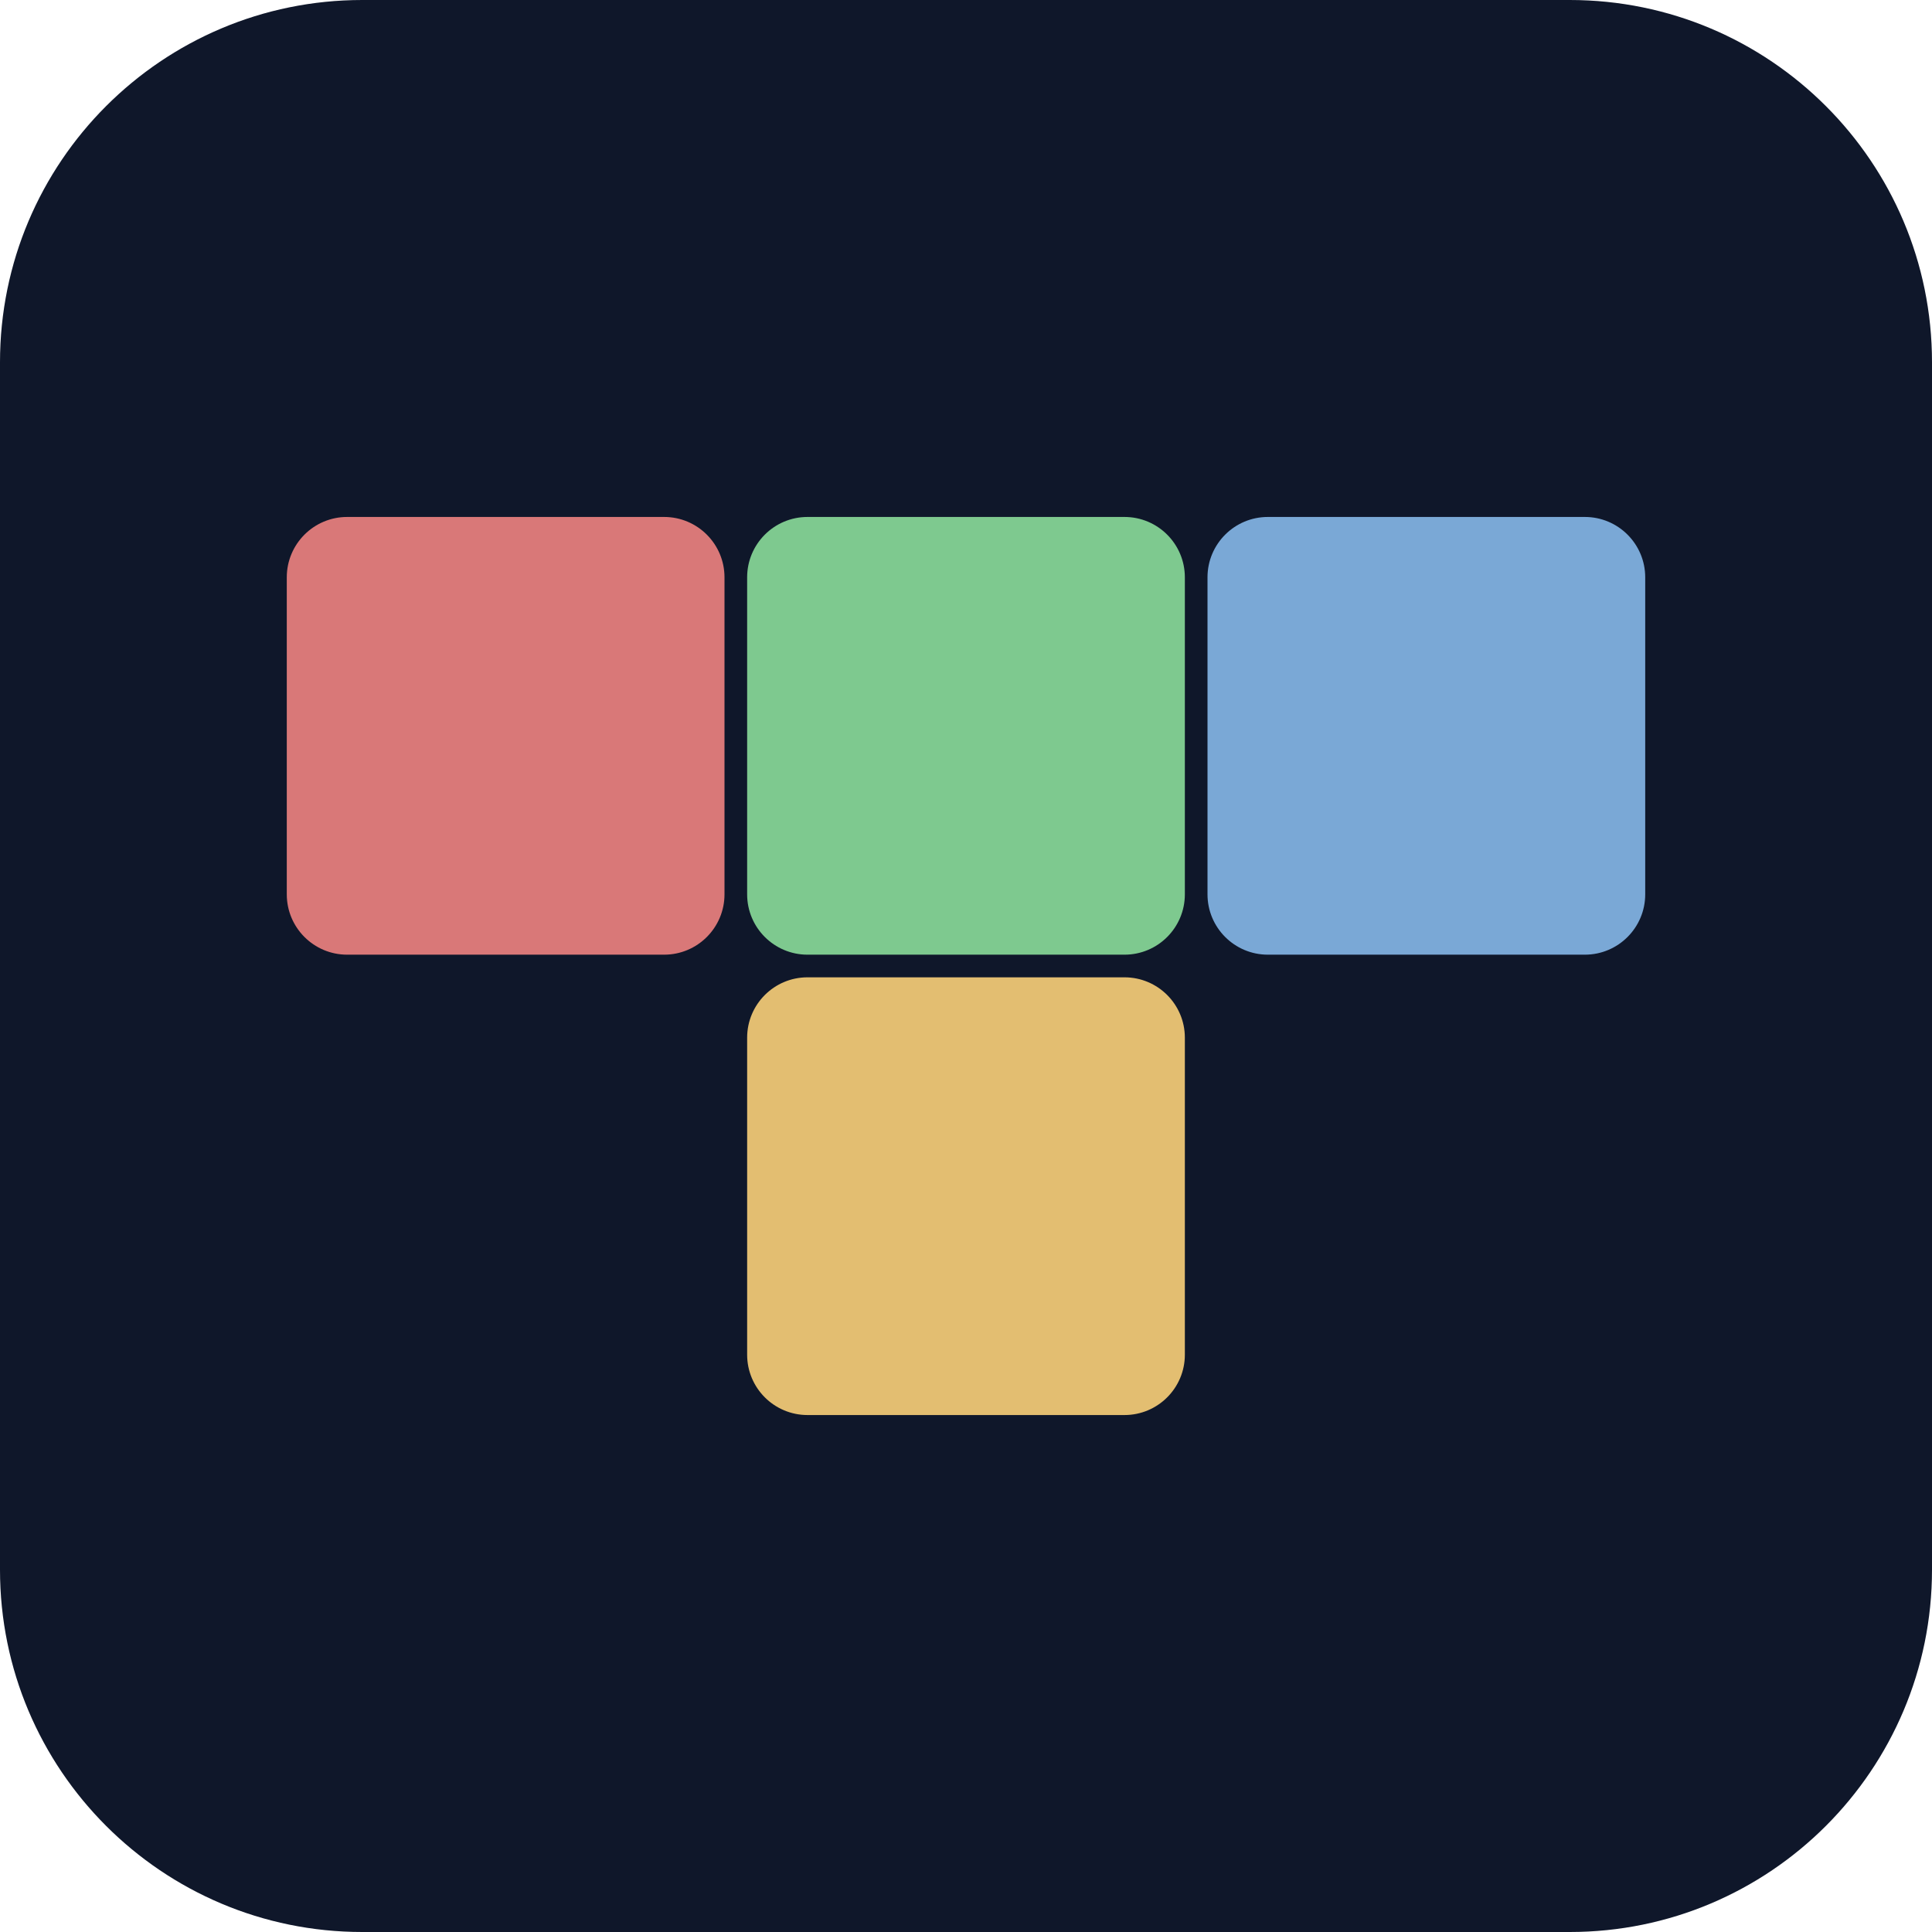
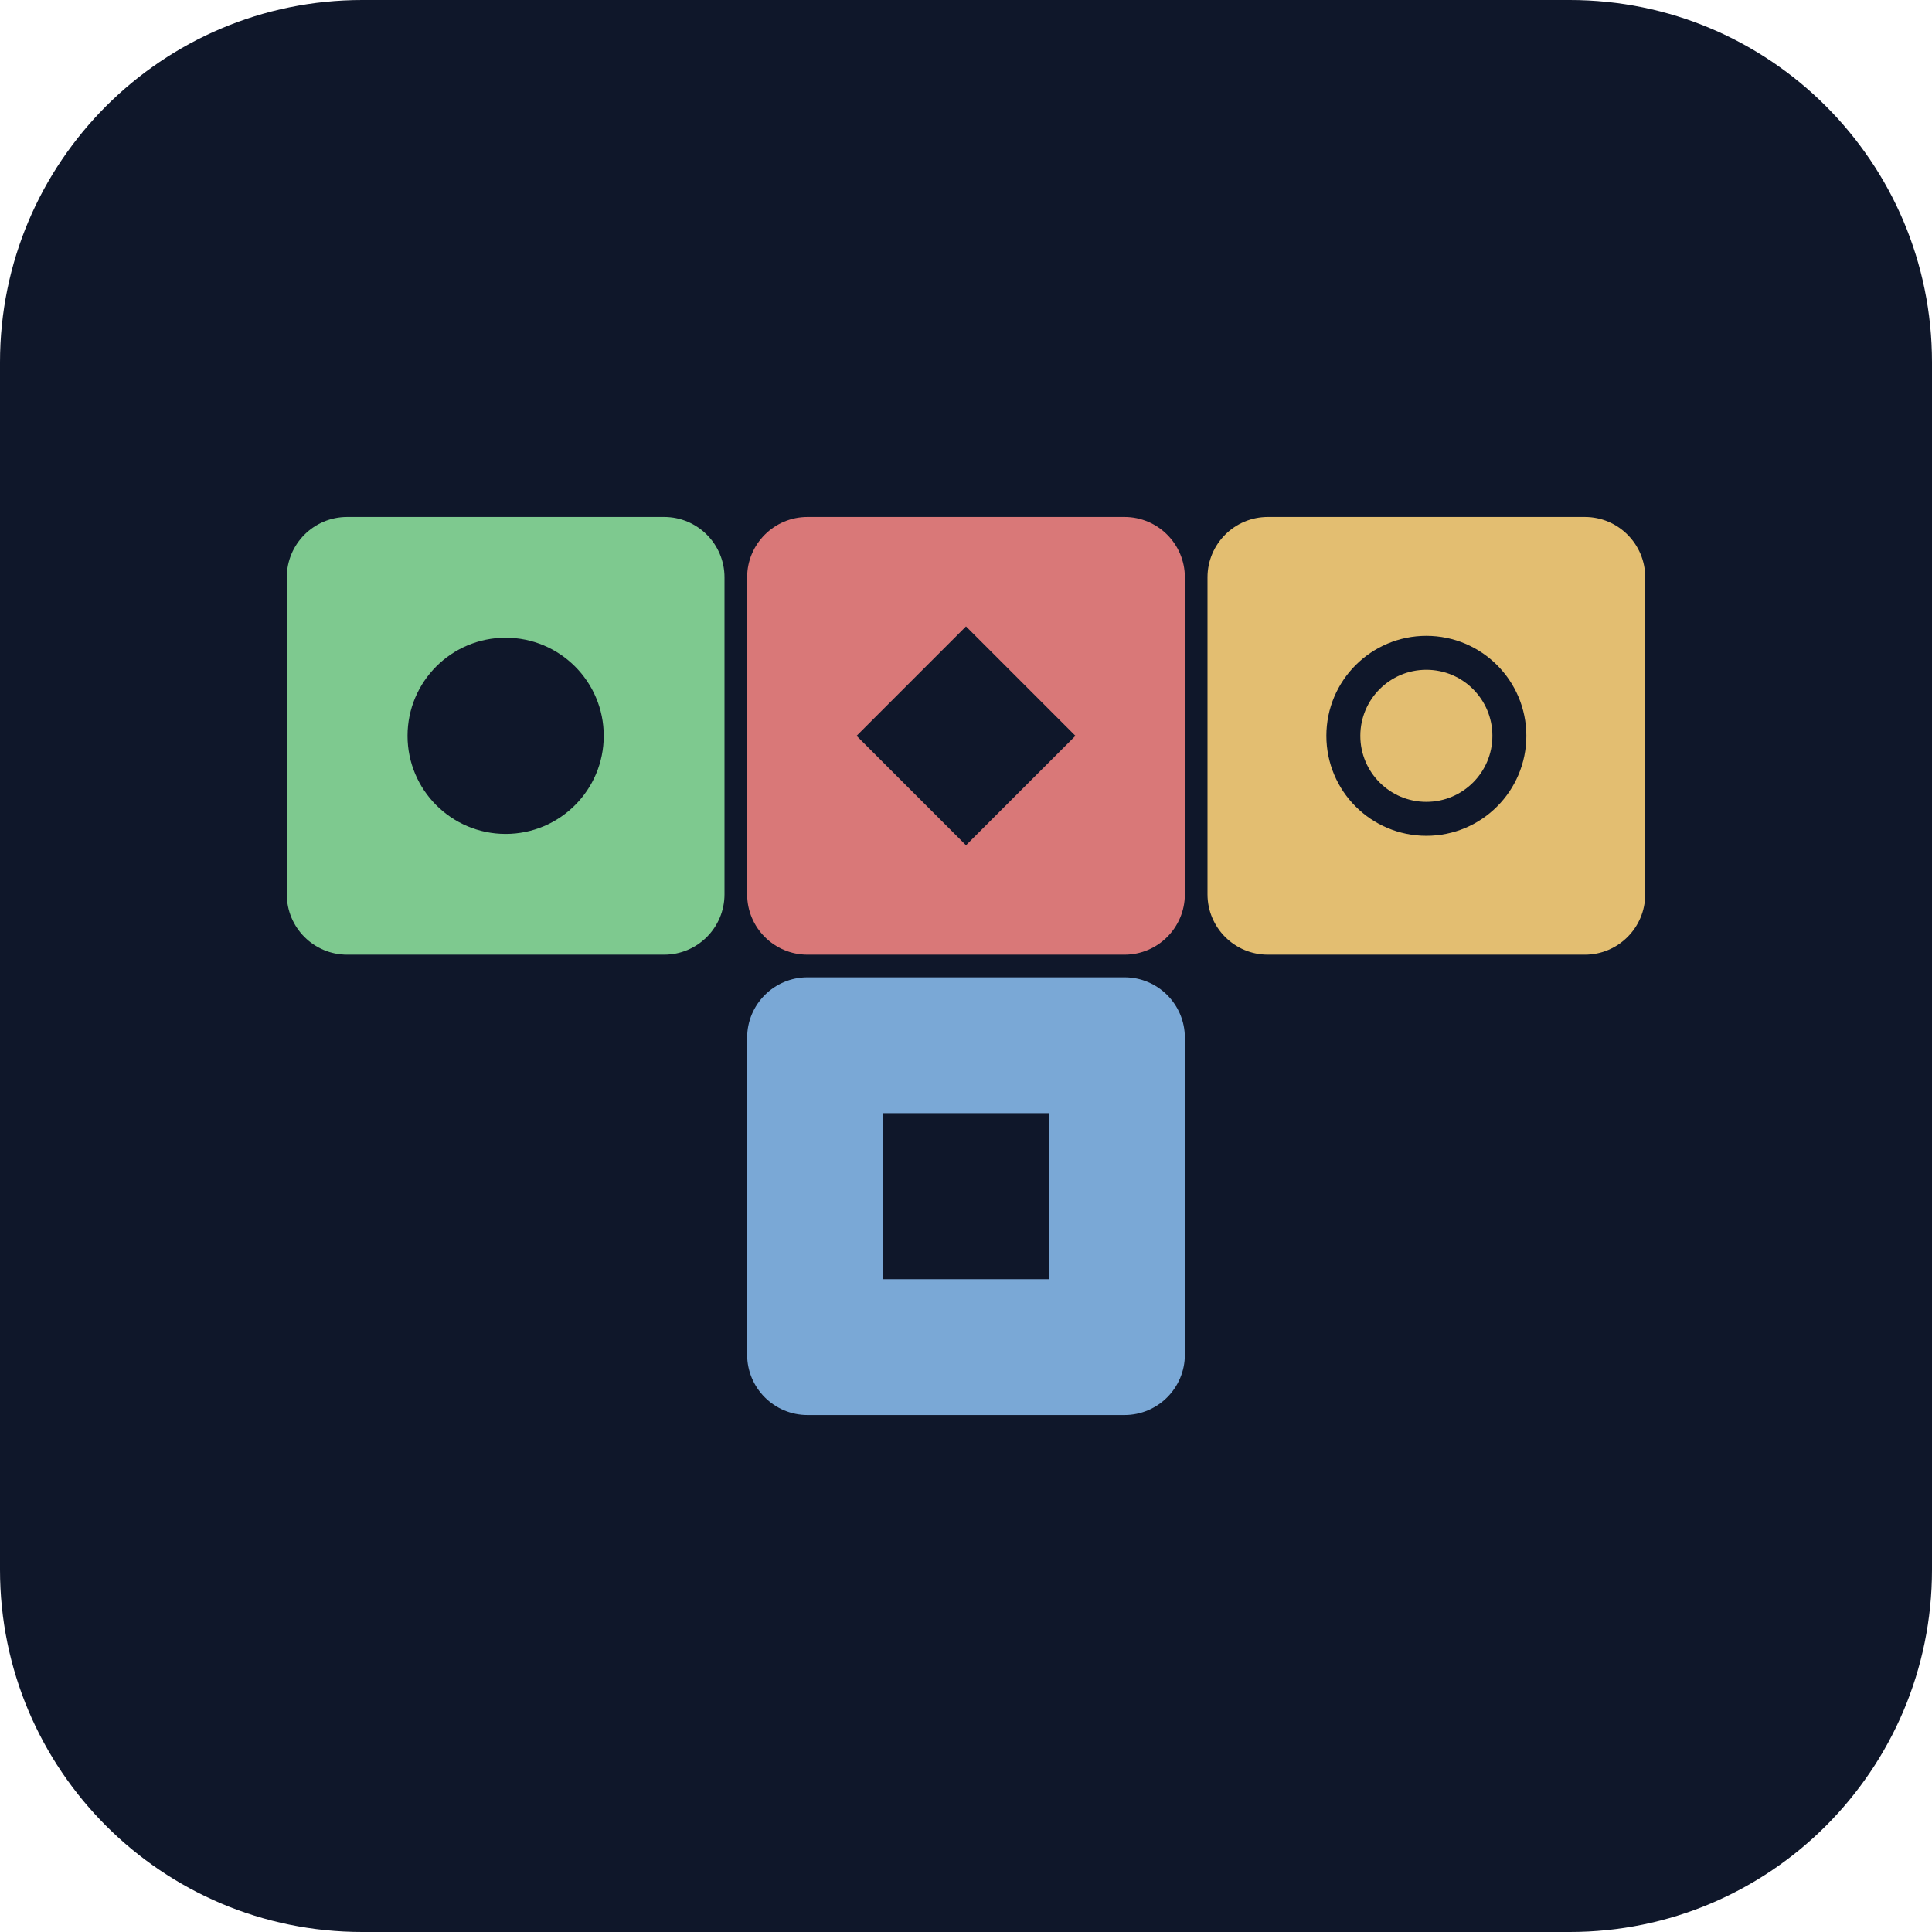
<svg xmlns="http://www.w3.org/2000/svg" viewBox="0 0 512 512">
  <rect width="512" height="512" rx="96" fill="#0f172a" />
-   <rect x="76" y="137" width="116" height="116" rx="16" fill="#d97878" />
-   <rect x="198" y="137" width="116" height="116" rx="16" fill="#7ec98f" />
-   <rect x="320" y="137" width="116" height="116" rx="16" fill="#7aa8d6" />
-   <rect x="198" y="259" width="116" height="116" rx="16" fill="#e3be71" />
+   <rect x="76" y="137" width="116" height="116" rx="16" fill="#7ec98f" />
+   <rect x="198" y="137" width="116" height="116" rx="16" fill="#d97878" />
+   <rect x="320" y="137" width="116" height="116" rx="16" fill="#e3be71" />
+   <rect x="198" y="259" width="116" height="116" rx="16" fill="#7aa8d6" />
+   <g fill="#0f172a">
+     <circle cx="134" cy="195" r="26" />
+     <path d="M256 166 L285 195 L256 224 L227 195 Z" />
+     <circle cx="378" cy="195" r="22" fill="none" stroke="#0f172a" stroke-width="9" />
+     <rect x="234" y="295" width="44" height="44" rx="0" />
+   </g>
</svg>
